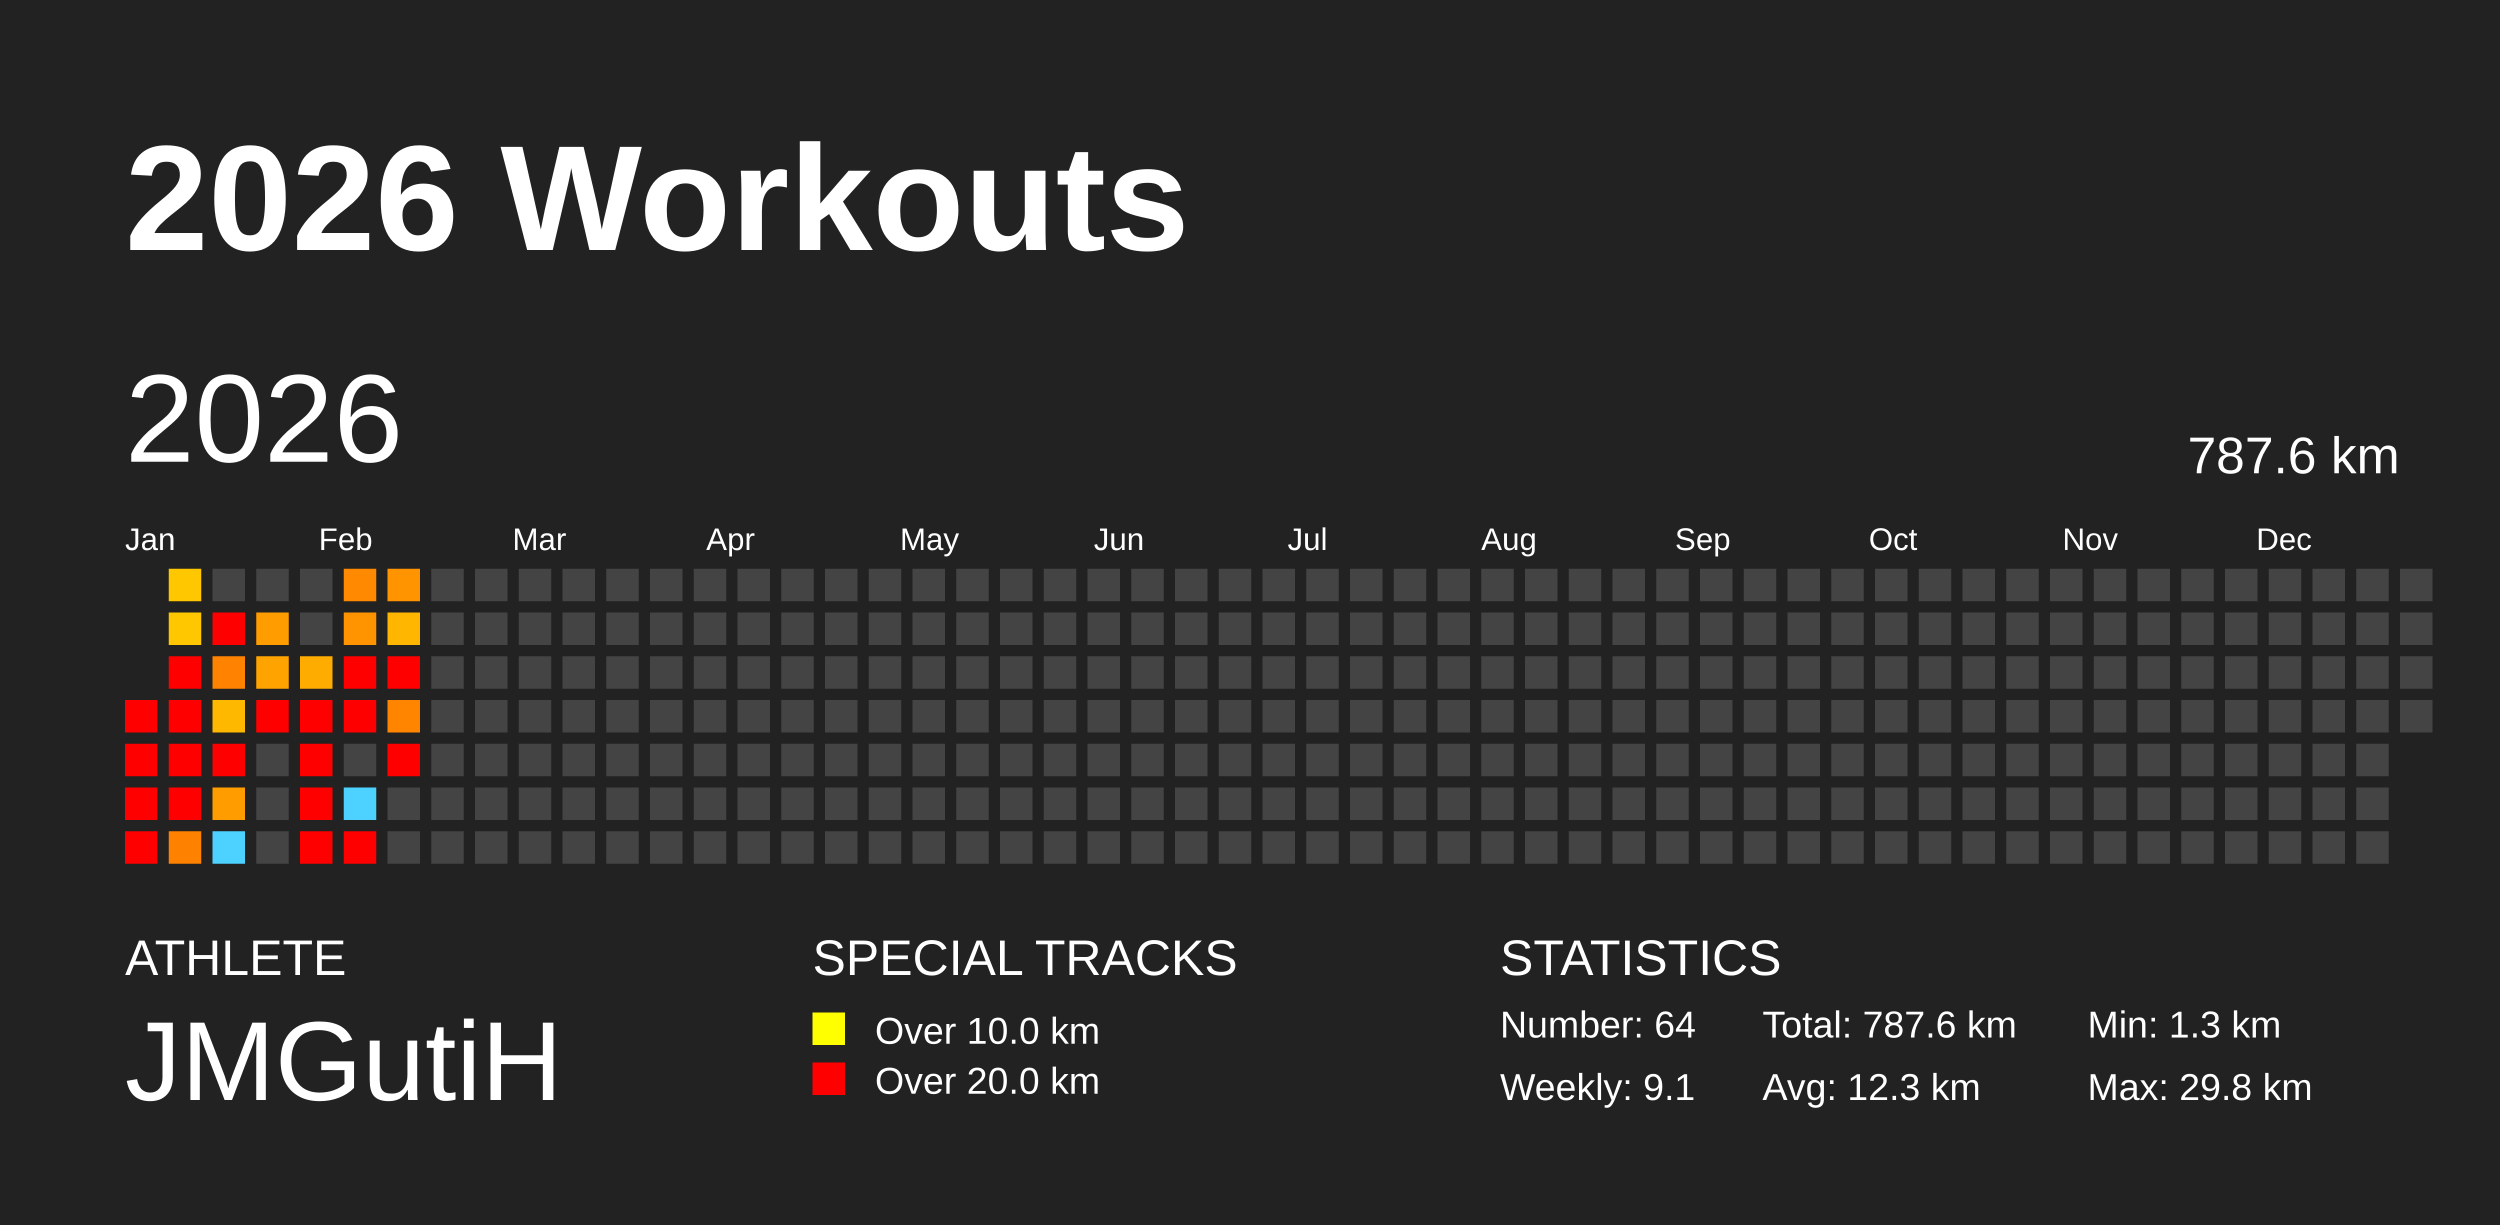
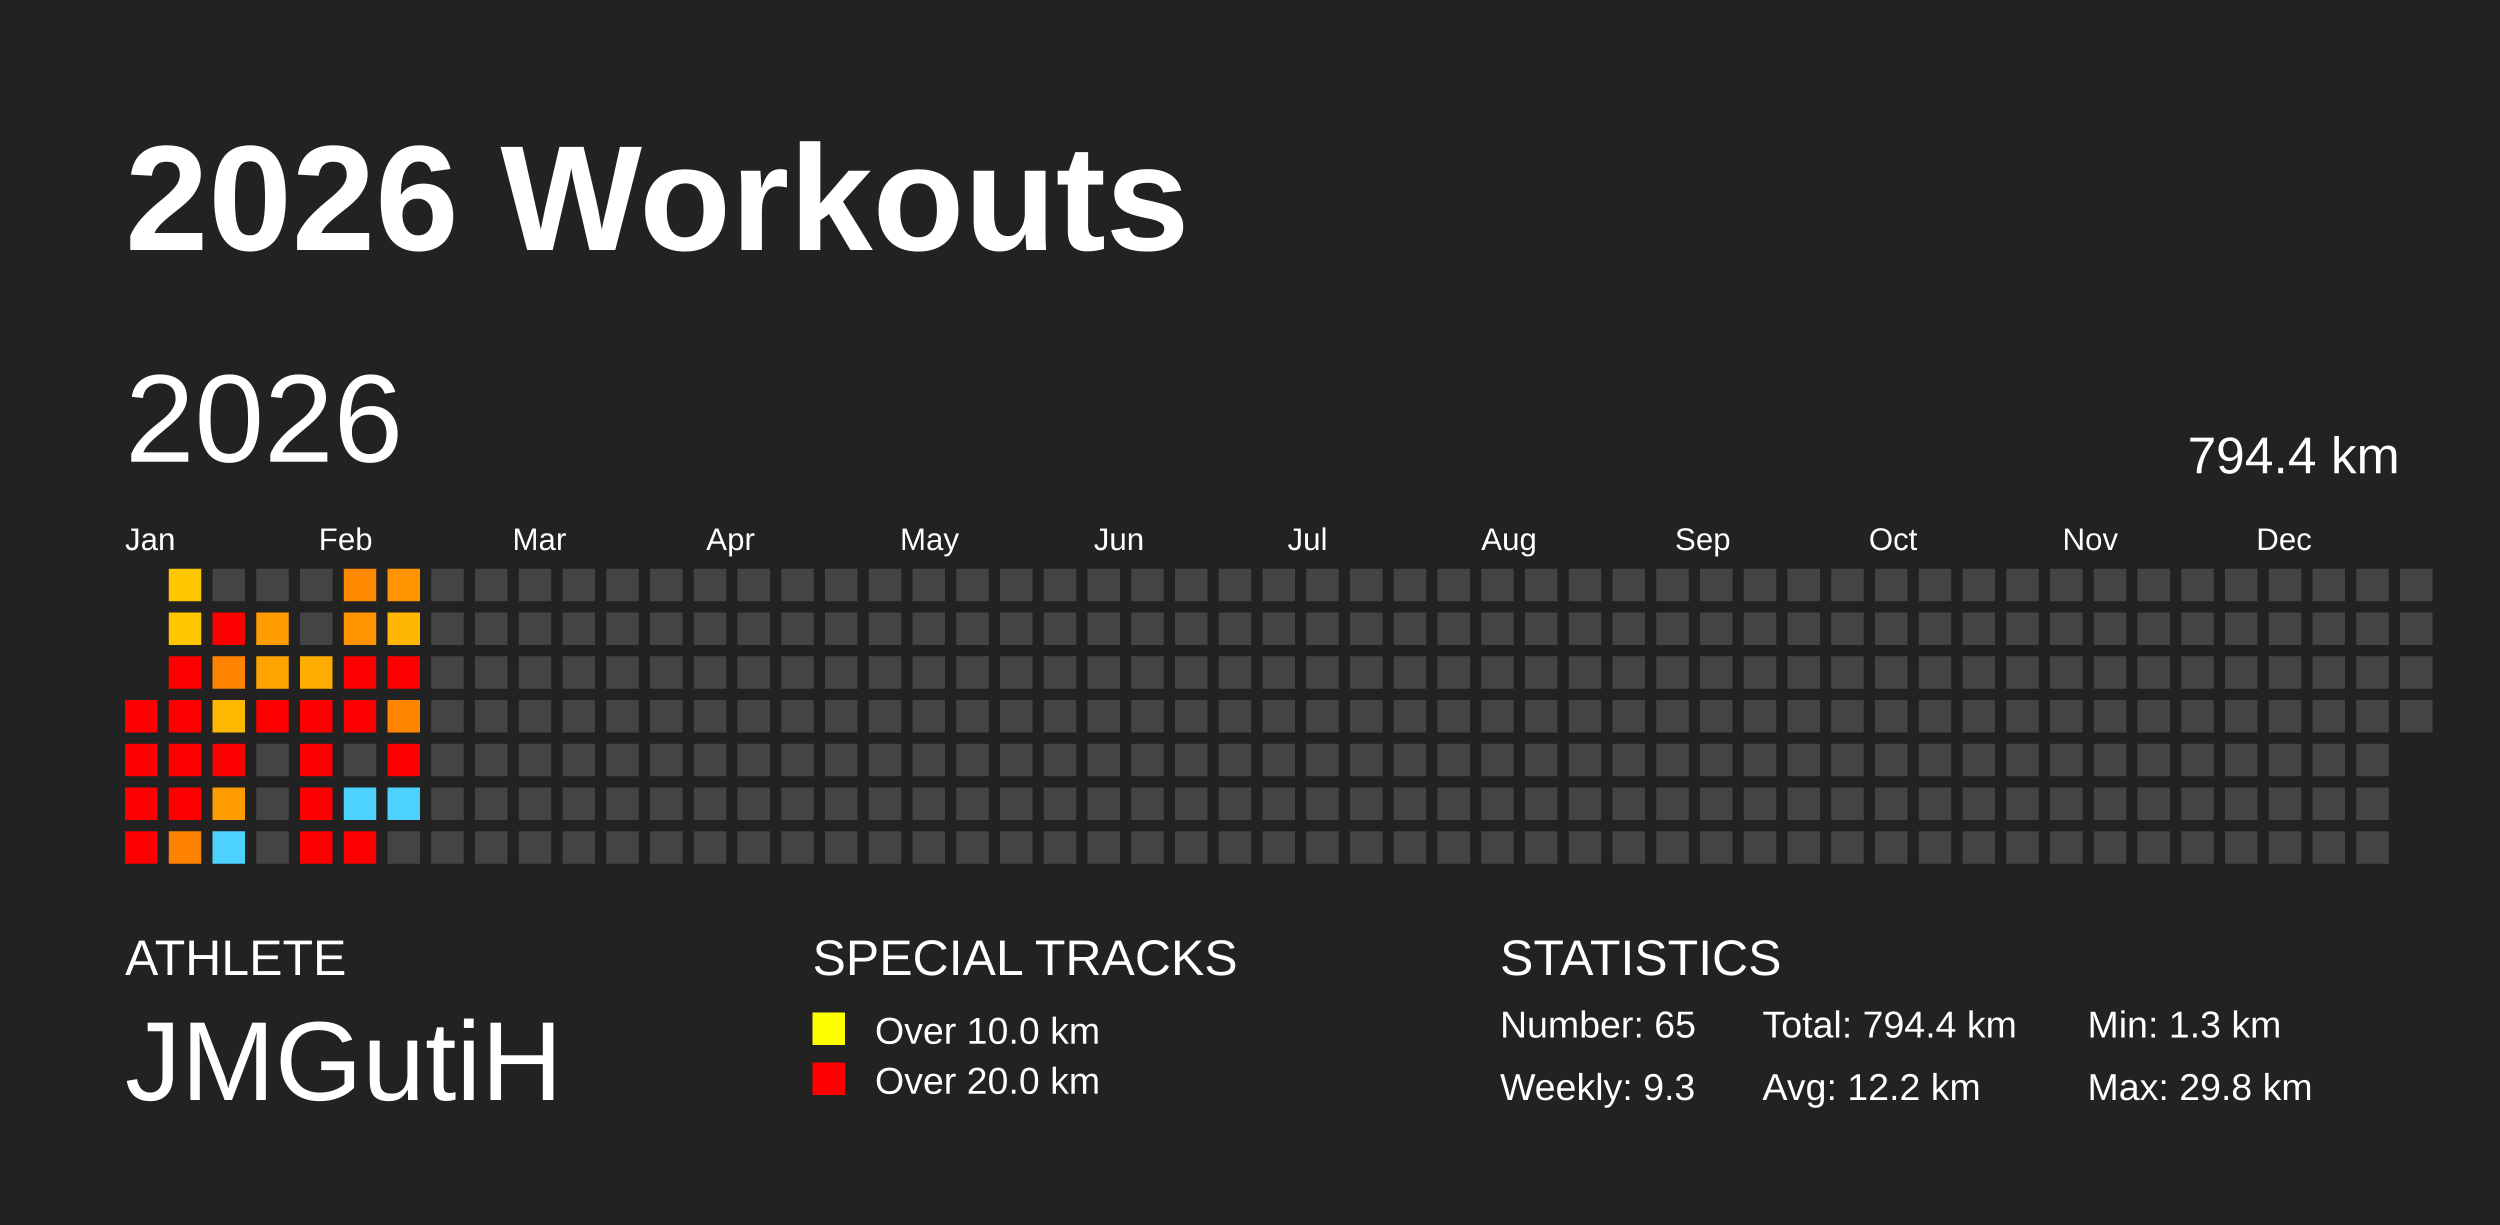
<svg xmlns="http://www.w3.org/2000/svg" baseProfile="full" height="98mm" version="1.1" viewBox="0,0,200,98" width="200mm">
  <defs />
  <rect fill="#222222" height="98" width="200" x="0" y="0" />
  <text fill="#FFFFFF" style="font-size:12px; font-family:Arial; font-weight:bold;" x="10" y="20">2026 Workouts</text>
  <text fill="#FFFFFF" style="font-size:4px; font-family:Arial" x="10" y="78">ATHLETE</text>
  <text fill="#FFFFFF" style="font-size:9px; font-family:Arial" x="10" y="88">JMGutiH</text>
  <text fill="#FFFFFF" style="font-size:4px; font-family:Arial" x="65" y="78">SPECIAL TRACKS</text>
  <rect fill="yellow" height="2.6" width="2.6" x="65" y="81" />
  <text fill="#FFFFFF" style="font-size:3px; font-family:Arial" x="70" y="83.5">Over 10.0 km</text>
  <rect fill="red" height="2.6" width="2.6" x="65" y="85" />
  <text fill="#FFFFFF" style="font-size:3px; font-family:Arial" x="70" y="87.5">Over 20.0 km</text>
  <text fill="#FFFFFF" style="font-size:4px; font-family:Arial" x="120" y="78">STATISTICS</text>
-   <text fill="#FFFFFF" style="font-size:3px; font-family:Arial" x="120" y="83">Number: 64</text>
-   <text fill="#FFFFFF" style="font-size:3px; font-family:Arial" x="120" y="88">Weekly: 9.1</text>
-   <text fill="#FFFFFF" style="font-size:3px; font-family:Arial" x="141" y="83">Total: 787.6 km</text>
-   <text fill="#FFFFFF" style="font-size:3px; font-family:Arial" x="141" y="88">Avg: 12.3 km</text>
+   <text fill="#FFFFFF" style="font-size:3px; font-family:Arial" x="120" y="83">Number: 65</text>
+   <text fill="#FFFFFF" style="font-size:3px; font-family:Arial" x="120" y="88">Weekly: 9.3</text>
+   <text fill="#FFFFFF" style="font-size:3px; font-family:Arial" x="141" y="83">Total: 794.4 km</text>
+   <text fill="#FFFFFF" style="font-size:3px; font-family:Arial" x="141" y="88">Avg: 12.2 km</text>
  <text fill="#FFFFFF" style="font-size:3px; font-family:Arial" x="167" y="83">Min: 1.3 km</text>
  <text fill="#FFFFFF" style="font-size:3px; font-family:Arial" x="167" y="88">Max: 29.8 km</text>
  <text dominant-baseline="hanging" fill="#FFFFFF" style="font-size:10.0px; font-family:Arial;" x="10" y="30">2026</text>
-   <text dominant-baseline="hanging" fill="#FFFFFF" style="font-size:4.125px; font-family:Arial;" x="175" y="35">787.6 km</text>
+   <text dominant-baseline="hanging" fill="#FFFFFF" style="font-size:4.125px; font-family:Arial;" x="175" y="35">794.4 km</text>
  <text fill="#FFFFFF" style="font-size:2.5px; font-family:Arial" x="10.0" y="44">Jan</text>
  <text fill="#FFFFFF" style="font-size:2.5px; font-family:Arial" x="25.5" y="44">Feb</text>
  <text fill="#FFFFFF" style="font-size:2.5px; font-family:Arial" x="41.0" y="44">Mar</text>
  <text fill="#FFFFFF" style="font-size:2.5px; font-family:Arial" x="56.5" y="44">Apr</text>
  <text fill="#FFFFFF" style="font-size:2.5px; font-family:Arial" x="72.0" y="44">May</text>
  <text fill="#FFFFFF" style="font-size:2.5px; font-family:Arial" x="87.5" y="44">Jun</text>
  <text fill="#FFFFFF" style="font-size:2.5px; font-family:Arial" x="103.0" y="44">Jul</text>
  <text fill="#FFFFFF" style="font-size:2.5px; font-family:Arial" x="118.5" y="44">Aug</text>
  <text fill="#FFFFFF" style="font-size:2.5px; font-family:Arial" x="134.0" y="44">Sep</text>
  <text fill="#FFFFFF" style="font-size:2.5px; font-family:Arial" x="149.5" y="44">Oct</text>
  <text fill="#FFFFFF" style="font-size:2.5px; font-family:Arial" x="165.0" y="44">Nov</text>
  <text fill="#FFFFFF" style="font-size:2.5px; font-family:Arial" x="180.5" y="44">Dec</text>
  <rect fill="red" height="2.6" width="2.6" x="10.0" y="56.0" />
  <rect fill="red" height="2.6" width="2.6" x="10.0" y="59.5" />
  <rect fill="red" height="2.6" width="2.6" x="10.0" y="63.0" />
  <rect fill="red" height="2.6" width="2.6" x="10.0" y="66.5" />
  <rect fill="#ffc700" height="2.6" width="2.6" x="13.5" y="45.5" />
  <rect fill="#ffc700" height="2.6" width="2.6" x="13.5" y="49.0" />
  <rect fill="red" height="2.6" width="2.6" x="13.5" y="52.5" />
  <rect fill="red" height="2.6" width="2.6" x="13.5" y="56.0" />
  <rect fill="red" height="2.6" width="2.6" x="13.5" y="59.5" />
  <rect fill="red" height="2.6" width="2.6" x="13.5" y="63.0" />
  <rect fill="#ff8100" height="2.6" width="2.6" x="13.5" y="66.5" />
  <rect fill="#444444" height="2.6" width="2.6" x="17.0" y="45.5" />
  <rect fill="red" height="2.6" width="2.6" x="17.0" y="49.0" />
  <rect fill="#ff8300" height="2.6" width="2.6" x="17.0" y="52.5" />
  <rect fill="#ffb800" height="2.6" width="2.6" x="17.0" y="56.0" />
  <rect fill="red" height="2.6" width="2.6" x="17.0" y="59.5" />
  <rect fill="#ff9d00" height="2.6" width="2.6" x="17.0" y="63.0" />
  <rect fill="#4dd2ff" height="2.6" width="2.6" x="17.0" y="66.5" />
  <rect fill="#444444" height="2.6" width="2.6" x="20.5" y="45.5" />
  <rect fill="#ff9d00" height="2.6" width="2.6" x="20.5" y="49.0" />
  <rect fill="#ffa300" height="2.6" width="2.6" x="20.5" y="52.5" />
  <rect fill="red" height="2.6" width="2.6" x="20.5" y="56.0" />
  <rect fill="#444444" height="2.6" width="2.6" x="20.5" y="59.5" />
  <rect fill="#444444" height="2.6" width="2.6" x="20.5" y="63.0" />
  <rect fill="#444444" height="2.6" width="2.6" x="20.5" y="66.5" />
  <rect fill="#444444" height="2.6" width="2.6" x="24.0" y="45.5" />
  <rect fill="#444444" height="2.6" width="2.6" x="24.0" y="49.0" />
  <rect fill="#ffac00" height="2.6" width="2.6" x="24.0" y="52.5" />
  <rect fill="red" height="2.6" width="2.6" x="24.0" y="56.0" />
  <rect fill="red" height="2.6" width="2.6" x="24.0" y="59.5" />
  <rect fill="red" height="2.6" width="2.6" x="24.0" y="63.0" />
  <rect fill="red" height="2.6" width="2.6" x="24.0" y="66.5" />
  <rect fill="#ff8900" height="2.6" width="2.6" x="27.5" y="45.5" />
  <rect fill="#ff9300" height="2.6" width="2.6" x="27.5" y="49.0" />
  <rect fill="red" height="2.6" width="2.6" x="27.5" y="52.5" />
  <rect fill="red" height="2.6" width="2.6" x="27.5" y="56.0" />
  <rect fill="#444444" height="2.6" width="2.6" x="27.5" y="59.5" />
  <rect fill="#4dd2ff" height="2.6" width="2.6" x="27.5" y="63.0" />
  <rect fill="red" height="2.6" width="2.6" x="27.5" y="66.5" />
  <rect fill="#ff9400" height="2.6" width="2.6" x="31.0" y="45.5" />
  <rect fill="#ffb600" height="2.6" width="2.6" x="31.0" y="49.0" />
  <rect fill="red" height="2.6" width="2.6" x="31.0" y="52.5" />
  <rect fill="#ff8500" height="2.6" width="2.6" x="31.0" y="56.0" />
  <rect fill="red" height="2.6" width="2.6" x="31.0" y="59.5" />
-   <rect fill="#444444" height="2.6" width="2.6" x="31.0" y="63.0" />
+   <rect fill="#4dd2ff" height="2.6" width="2.6" x="31.0" y="63.0" />
  <rect fill="#444444" height="2.6" width="2.6" x="31.0" y="66.5" />
  <rect fill="#444444" height="2.6" width="2.6" x="34.5" y="45.5" />
  <rect fill="#444444" height="2.6" width="2.6" x="34.5" y="49.0" />
  <rect fill="#444444" height="2.6" width="2.6" x="34.5" y="52.5" />
  <rect fill="#444444" height="2.6" width="2.6" x="34.5" y="56.0" />
  <rect fill="#444444" height="2.6" width="2.6" x="34.5" y="59.5" />
  <rect fill="#444444" height="2.6" width="2.6" x="34.5" y="63.0" />
  <rect fill="#444444" height="2.6" width="2.6" x="34.5" y="66.5" />
  <rect fill="#444444" height="2.6" width="2.6" x="38.0" y="45.5" />
  <rect fill="#444444" height="2.6" width="2.6" x="38.0" y="49.0" />
  <rect fill="#444444" height="2.6" width="2.6" x="38.0" y="52.5" />
  <rect fill="#444444" height="2.6" width="2.6" x="38.0" y="56.0" />
  <rect fill="#444444" height="2.6" width="2.6" x="38.0" y="59.5" />
  <rect fill="#444444" height="2.6" width="2.6" x="38.0" y="63.0" />
  <rect fill="#444444" height="2.6" width="2.6" x="38.0" y="66.5" />
  <rect fill="#444444" height="2.6" width="2.6" x="41.5" y="45.5" />
  <rect fill="#444444" height="2.6" width="2.6" x="41.5" y="49.0" />
  <rect fill="#444444" height="2.6" width="2.6" x="41.5" y="52.5" />
  <rect fill="#444444" height="2.6" width="2.6" x="41.5" y="56.0" />
  <rect fill="#444444" height="2.6" width="2.6" x="41.5" y="59.5" />
  <rect fill="#444444" height="2.6" width="2.6" x="41.5" y="63.0" />
  <rect fill="#444444" height="2.6" width="2.6" x="41.5" y="66.5" />
  <rect fill="#444444" height="2.6" width="2.6" x="45.0" y="45.5" />
  <rect fill="#444444" height="2.6" width="2.6" x="45.0" y="49.0" />
  <rect fill="#444444" height="2.6" width="2.6" x="45.0" y="52.5" />
  <rect fill="#444444" height="2.6" width="2.6" x="45.0" y="56.0" />
  <rect fill="#444444" height="2.6" width="2.6" x="45.0" y="59.5" />
  <rect fill="#444444" height="2.6" width="2.6" x="45.0" y="63.0" />
  <rect fill="#444444" height="2.6" width="2.6" x="45.0" y="66.5" />
  <rect fill="#444444" height="2.6" width="2.6" x="48.5" y="45.5" />
  <rect fill="#444444" height="2.6" width="2.6" x="48.5" y="49.0" />
  <rect fill="#444444" height="2.6" width="2.6" x="48.5" y="52.5" />
  <rect fill="#444444" height="2.6" width="2.6" x="48.5" y="56.0" />
  <rect fill="#444444" height="2.6" width="2.6" x="48.5" y="59.5" />
  <rect fill="#444444" height="2.6" width="2.6" x="48.5" y="63.0" />
  <rect fill="#444444" height="2.6" width="2.6" x="48.5" y="66.5" />
  <rect fill="#444444" height="2.6" width="2.6" x="52.0" y="45.5" />
  <rect fill="#444444" height="2.6" width="2.6" x="52.0" y="49.0" />
  <rect fill="#444444" height="2.6" width="2.6" x="52.0" y="52.5" />
  <rect fill="#444444" height="2.6" width="2.6" x="52.0" y="56.0" />
  <rect fill="#444444" height="2.6" width="2.6" x="52.0" y="59.5" />
  <rect fill="#444444" height="2.6" width="2.6" x="52.0" y="63.0" />
  <rect fill="#444444" height="2.6" width="2.6" x="52.0" y="66.5" />
  <rect fill="#444444" height="2.6" width="2.6" x="55.5" y="45.5" />
  <rect fill="#444444" height="2.6" width="2.6" x="55.5" y="49.0" />
  <rect fill="#444444" height="2.6" width="2.6" x="55.5" y="52.5" />
  <rect fill="#444444" height="2.6" width="2.6" x="55.5" y="56.0" />
  <rect fill="#444444" height="2.6" width="2.6" x="55.5" y="59.5" />
  <rect fill="#444444" height="2.6" width="2.6" x="55.5" y="63.0" />
  <rect fill="#444444" height="2.6" width="2.6" x="55.5" y="66.5" />
  <rect fill="#444444" height="2.6" width="2.6" x="59.0" y="45.5" />
  <rect fill="#444444" height="2.6" width="2.6" x="59.0" y="49.0" />
  <rect fill="#444444" height="2.6" width="2.6" x="59.0" y="52.5" />
  <rect fill="#444444" height="2.6" width="2.6" x="59.0" y="56.0" />
  <rect fill="#444444" height="2.6" width="2.6" x="59.0" y="59.5" />
  <rect fill="#444444" height="2.6" width="2.6" x="59.0" y="63.0" />
  <rect fill="#444444" height="2.6" width="2.6" x="59.0" y="66.5" />
  <rect fill="#444444" height="2.6" width="2.6" x="62.5" y="45.5" />
  <rect fill="#444444" height="2.6" width="2.6" x="62.5" y="49.0" />
  <rect fill="#444444" height="2.6" width="2.6" x="62.5" y="52.5" />
  <rect fill="#444444" height="2.6" width="2.6" x="62.5" y="56.0" />
  <rect fill="#444444" height="2.6" width="2.6" x="62.5" y="59.5" />
  <rect fill="#444444" height="2.6" width="2.6" x="62.5" y="63.0" />
  <rect fill="#444444" height="2.6" width="2.6" x="62.5" y="66.5" />
  <rect fill="#444444" height="2.6" width="2.6" x="66.0" y="45.5" />
  <rect fill="#444444" height="2.6" width="2.6" x="66.0" y="49.0" />
  <rect fill="#444444" height="2.6" width="2.6" x="66.0" y="52.5" />
  <rect fill="#444444" height="2.6" width="2.6" x="66.0" y="56.0" />
  <rect fill="#444444" height="2.6" width="2.6" x="66.0" y="59.5" />
  <rect fill="#444444" height="2.6" width="2.6" x="66.0" y="63.0" />
  <rect fill="#444444" height="2.6" width="2.6" x="66.0" y="66.5" />
  <rect fill="#444444" height="2.6" width="2.6" x="69.5" y="45.5" />
  <rect fill="#444444" height="2.6" width="2.6" x="69.5" y="49.0" />
  <rect fill="#444444" height="2.6" width="2.6" x="69.5" y="52.5" />
  <rect fill="#444444" height="2.6" width="2.6" x="69.5" y="56.0" />
  <rect fill="#444444" height="2.6" width="2.6" x="69.5" y="59.5" />
  <rect fill="#444444" height="2.6" width="2.6" x="69.5" y="63.0" />
  <rect fill="#444444" height="2.6" width="2.6" x="69.5" y="66.5" />
  <rect fill="#444444" height="2.6" width="2.6" x="73.0" y="45.5" />
  <rect fill="#444444" height="2.6" width="2.6" x="73.0" y="49.0" />
  <rect fill="#444444" height="2.6" width="2.6" x="73.0" y="52.5" />
  <rect fill="#444444" height="2.6" width="2.6" x="73.0" y="56.0" />
  <rect fill="#444444" height="2.6" width="2.6" x="73.0" y="59.5" />
  <rect fill="#444444" height="2.6" width="2.6" x="73.0" y="63.0" />
  <rect fill="#444444" height="2.6" width="2.6" x="73.0" y="66.5" />
  <rect fill="#444444" height="2.6" width="2.6" x="76.5" y="45.5" />
  <rect fill="#444444" height="2.6" width="2.6" x="76.5" y="49.0" />
  <rect fill="#444444" height="2.6" width="2.6" x="76.5" y="52.5" />
  <rect fill="#444444" height="2.6" width="2.6" x="76.5" y="56.0" />
  <rect fill="#444444" height="2.6" width="2.6" x="76.5" y="59.5" />
  <rect fill="#444444" height="2.6" width="2.6" x="76.5" y="63.0" />
  <rect fill="#444444" height="2.6" width="2.6" x="76.5" y="66.5" />
  <rect fill="#444444" height="2.6" width="2.6" x="80.0" y="45.5" />
  <rect fill="#444444" height="2.6" width="2.6" x="80.0" y="49.0" />
  <rect fill="#444444" height="2.6" width="2.6" x="80.0" y="52.5" />
  <rect fill="#444444" height="2.6" width="2.6" x="80.0" y="56.0" />
  <rect fill="#444444" height="2.6" width="2.6" x="80.0" y="59.5" />
  <rect fill="#444444" height="2.6" width="2.6" x="80.0" y="63.0" />
  <rect fill="#444444" height="2.6" width="2.6" x="80.0" y="66.5" />
  <rect fill="#444444" height="2.6" width="2.6" x="83.5" y="45.5" />
  <rect fill="#444444" height="2.6" width="2.6" x="83.5" y="49.0" />
  <rect fill="#444444" height="2.6" width="2.6" x="83.5" y="52.5" />
  <rect fill="#444444" height="2.6" width="2.6" x="83.5" y="56.0" />
  <rect fill="#444444" height="2.6" width="2.6" x="83.5" y="59.5" />
  <rect fill="#444444" height="2.6" width="2.6" x="83.5" y="63.0" />
  <rect fill="#444444" height="2.6" width="2.6" x="83.5" y="66.5" />
  <rect fill="#444444" height="2.6" width="2.6" x="87.0" y="45.5" />
  <rect fill="#444444" height="2.6" width="2.6" x="87.0" y="49.0" />
  <rect fill="#444444" height="2.6" width="2.6" x="87.0" y="52.5" />
  <rect fill="#444444" height="2.6" width="2.6" x="87.0" y="56.0" />
  <rect fill="#444444" height="2.6" width="2.6" x="87.0" y="59.5" />
  <rect fill="#444444" height="2.6" width="2.6" x="87.0" y="63.0" />
  <rect fill="#444444" height="2.6" width="2.6" x="87.0" y="66.5" />
  <rect fill="#444444" height="2.6" width="2.6" x="90.5" y="45.5" />
  <rect fill="#444444" height="2.6" width="2.6" x="90.5" y="49.0" />
  <rect fill="#444444" height="2.6" width="2.6" x="90.5" y="52.5" />
  <rect fill="#444444" height="2.6" width="2.6" x="90.5" y="56.0" />
  <rect fill="#444444" height="2.6" width="2.6" x="90.5" y="59.5" />
  <rect fill="#444444" height="2.6" width="2.6" x="90.5" y="63.0" />
  <rect fill="#444444" height="2.6" width="2.6" x="90.5" y="66.5" />
  <rect fill="#444444" height="2.6" width="2.6" x="94.0" y="45.5" />
  <rect fill="#444444" height="2.6" width="2.6" x="94.0" y="49.0" />
  <rect fill="#444444" height="2.6" width="2.6" x="94.0" y="52.5" />
  <rect fill="#444444" height="2.6" width="2.6" x="94.0" y="56.0" />
  <rect fill="#444444" height="2.6" width="2.6" x="94.0" y="59.5" />
  <rect fill="#444444" height="2.6" width="2.6" x="94.0" y="63.0" />
  <rect fill="#444444" height="2.6" width="2.6" x="94.0" y="66.5" />
  <rect fill="#444444" height="2.6" width="2.6" x="97.5" y="45.5" />
  <rect fill="#444444" height="2.6" width="2.6" x="97.5" y="49.0" />
  <rect fill="#444444" height="2.6" width="2.6" x="97.5" y="52.5" />
  <rect fill="#444444" height="2.6" width="2.6" x="97.5" y="56.0" />
  <rect fill="#444444" height="2.6" width="2.6" x="97.5" y="59.5" />
  <rect fill="#444444" height="2.6" width="2.6" x="97.5" y="63.0" />
  <rect fill="#444444" height="2.6" width="2.6" x="97.5" y="66.5" />
  <rect fill="#444444" height="2.6" width="2.6" x="101.0" y="45.5" />
  <rect fill="#444444" height="2.6" width="2.6" x="101.0" y="49.0" />
  <rect fill="#444444" height="2.6" width="2.6" x="101.0" y="52.5" />
  <rect fill="#444444" height="2.6" width="2.6" x="101.0" y="56.0" />
  <rect fill="#444444" height="2.6" width="2.6" x="101.0" y="59.5" />
  <rect fill="#444444" height="2.6" width="2.6" x="101.0" y="63.0" />
  <rect fill="#444444" height="2.6" width="2.6" x="101.0" y="66.5" />
  <rect fill="#444444" height="2.6" width="2.6" x="104.5" y="45.5" />
  <rect fill="#444444" height="2.6" width="2.6" x="104.5" y="49.0" />
  <rect fill="#444444" height="2.6" width="2.6" x="104.5" y="52.5" />
  <rect fill="#444444" height="2.6" width="2.6" x="104.5" y="56.0" />
  <rect fill="#444444" height="2.6" width="2.6" x="104.5" y="59.5" />
  <rect fill="#444444" height="2.6" width="2.6" x="104.5" y="63.0" />
  <rect fill="#444444" height="2.6" width="2.6" x="104.5" y="66.5" />
  <rect fill="#444444" height="2.6" width="2.6" x="108.0" y="45.5" />
  <rect fill="#444444" height="2.6" width="2.6" x="108.0" y="49.0" />
  <rect fill="#444444" height="2.6" width="2.6" x="108.0" y="52.5" />
  <rect fill="#444444" height="2.6" width="2.6" x="108.0" y="56.0" />
  <rect fill="#444444" height="2.6" width="2.6" x="108.0" y="59.5" />
  <rect fill="#444444" height="2.6" width="2.6" x="108.0" y="63.0" />
  <rect fill="#444444" height="2.6" width="2.6" x="108.0" y="66.5" />
  <rect fill="#444444" height="2.6" width="2.6" x="111.5" y="45.5" />
  <rect fill="#444444" height="2.6" width="2.6" x="111.5" y="49.0" />
  <rect fill="#444444" height="2.6" width="2.6" x="111.5" y="52.5" />
  <rect fill="#444444" height="2.6" width="2.6" x="111.5" y="56.0" />
  <rect fill="#444444" height="2.6" width="2.6" x="111.5" y="59.5" />
  <rect fill="#444444" height="2.6" width="2.6" x="111.5" y="63.0" />
  <rect fill="#444444" height="2.6" width="2.6" x="111.5" y="66.5" />
  <rect fill="#444444" height="2.6" width="2.6" x="115.0" y="45.5" />
  <rect fill="#444444" height="2.6" width="2.6" x="115.0" y="49.0" />
  <rect fill="#444444" height="2.6" width="2.6" x="115.0" y="52.5" />
  <rect fill="#444444" height="2.6" width="2.6" x="115.0" y="56.0" />
  <rect fill="#444444" height="2.6" width="2.6" x="115.0" y="59.5" />
  <rect fill="#444444" height="2.6" width="2.6" x="115.0" y="63.0" />
  <rect fill="#444444" height="2.6" width="2.6" x="115.0" y="66.5" />
  <rect fill="#444444" height="2.6" width="2.6" x="118.5" y="45.5" />
  <rect fill="#444444" height="2.6" width="2.6" x="118.5" y="49.0" />
  <rect fill="#444444" height="2.6" width="2.6" x="118.5" y="52.5" />
  <rect fill="#444444" height="2.6" width="2.6" x="118.5" y="56.0" />
  <rect fill="#444444" height="2.6" width="2.6" x="118.5" y="59.5" />
  <rect fill="#444444" height="2.6" width="2.6" x="118.5" y="63.0" />
  <rect fill="#444444" height="2.6" width="2.6" x="118.5" y="66.5" />
  <rect fill="#444444" height="2.6" width="2.6" x="122.0" y="45.5" />
  <rect fill="#444444" height="2.6" width="2.6" x="122.0" y="49.0" />
  <rect fill="#444444" height="2.6" width="2.6" x="122.0" y="52.5" />
  <rect fill="#444444" height="2.6" width="2.6" x="122.0" y="56.0" />
  <rect fill="#444444" height="2.6" width="2.6" x="122.0" y="59.5" />
  <rect fill="#444444" height="2.6" width="2.6" x="122.0" y="63.0" />
  <rect fill="#444444" height="2.6" width="2.6" x="122.0" y="66.5" />
  <rect fill="#444444" height="2.6" width="2.6" x="125.5" y="45.5" />
  <rect fill="#444444" height="2.6" width="2.6" x="125.5" y="49.0" />
  <rect fill="#444444" height="2.6" width="2.6" x="125.5" y="52.5" />
  <rect fill="#444444" height="2.6" width="2.6" x="125.5" y="56.0" />
  <rect fill="#444444" height="2.6" width="2.6" x="125.5" y="59.5" />
  <rect fill="#444444" height="2.6" width="2.6" x="125.5" y="63.0" />
  <rect fill="#444444" height="2.6" width="2.6" x="125.5" y="66.5" />
  <rect fill="#444444" height="2.6" width="2.6" x="129.0" y="45.5" />
  <rect fill="#444444" height="2.6" width="2.6" x="129.0" y="49.0" />
  <rect fill="#444444" height="2.6" width="2.6" x="129.0" y="52.5" />
  <rect fill="#444444" height="2.6" width="2.6" x="129.0" y="56.0" />
  <rect fill="#444444" height="2.6" width="2.6" x="129.0" y="59.5" />
  <rect fill="#444444" height="2.6" width="2.6" x="129.0" y="63.0" />
  <rect fill="#444444" height="2.6" width="2.6" x="129.0" y="66.5" />
  <rect fill="#444444" height="2.6" width="2.6" x="132.5" y="45.5" />
  <rect fill="#444444" height="2.6" width="2.6" x="132.5" y="49.0" />
  <rect fill="#444444" height="2.6" width="2.6" x="132.5" y="52.5" />
  <rect fill="#444444" height="2.6" width="2.6" x="132.5" y="56.0" />
  <rect fill="#444444" height="2.6" width="2.6" x="132.5" y="59.5" />
  <rect fill="#444444" height="2.6" width="2.6" x="132.5" y="63.0" />
  <rect fill="#444444" height="2.6" width="2.6" x="132.5" y="66.5" />
  <rect fill="#444444" height="2.6" width="2.6" x="136.0" y="45.5" />
  <rect fill="#444444" height="2.6" width="2.6" x="136.0" y="49.0" />
  <rect fill="#444444" height="2.6" width="2.6" x="136.0" y="52.5" />
  <rect fill="#444444" height="2.6" width="2.6" x="136.0" y="56.0" />
  <rect fill="#444444" height="2.6" width="2.6" x="136.0" y="59.5" />
  <rect fill="#444444" height="2.6" width="2.6" x="136.0" y="63.0" />
  <rect fill="#444444" height="2.6" width="2.6" x="136.0" y="66.5" />
  <rect fill="#444444" height="2.6" width="2.6" x="139.5" y="45.5" />
  <rect fill="#444444" height="2.6" width="2.6" x="139.5" y="49.0" />
  <rect fill="#444444" height="2.6" width="2.6" x="139.5" y="52.5" />
  <rect fill="#444444" height="2.6" width="2.6" x="139.5" y="56.0" />
  <rect fill="#444444" height="2.6" width="2.6" x="139.5" y="59.5" />
  <rect fill="#444444" height="2.6" width="2.6" x="139.5" y="63.0" />
  <rect fill="#444444" height="2.6" width="2.6" x="139.5" y="66.5" />
  <rect fill="#444444" height="2.6" width="2.6" x="143.0" y="45.5" />
  <rect fill="#444444" height="2.6" width="2.6" x="143.0" y="49.0" />
  <rect fill="#444444" height="2.6" width="2.6" x="143.0" y="52.5" />
  <rect fill="#444444" height="2.6" width="2.6" x="143.0" y="56.0" />
  <rect fill="#444444" height="2.6" width="2.6" x="143.0" y="59.5" />
  <rect fill="#444444" height="2.6" width="2.6" x="143.0" y="63.0" />
  <rect fill="#444444" height="2.6" width="2.6" x="143.0" y="66.5" />
  <rect fill="#444444" height="2.6" width="2.6" x="146.5" y="45.5" />
  <rect fill="#444444" height="2.6" width="2.6" x="146.5" y="49.0" />
  <rect fill="#444444" height="2.6" width="2.6" x="146.5" y="52.5" />
  <rect fill="#444444" height="2.6" width="2.6" x="146.5" y="56.0" />
  <rect fill="#444444" height="2.6" width="2.6" x="146.5" y="59.5" />
  <rect fill="#444444" height="2.6" width="2.6" x="146.5" y="63.0" />
  <rect fill="#444444" height="2.6" width="2.6" x="146.5" y="66.5" />
  <rect fill="#444444" height="2.6" width="2.6" x="150.0" y="45.5" />
  <rect fill="#444444" height="2.6" width="2.6" x="150.0" y="49.0" />
  <rect fill="#444444" height="2.6" width="2.6" x="150.0" y="52.5" />
  <rect fill="#444444" height="2.6" width="2.6" x="150.0" y="56.0" />
  <rect fill="#444444" height="2.6" width="2.6" x="150.0" y="59.5" />
  <rect fill="#444444" height="2.6" width="2.6" x="150.0" y="63.0" />
  <rect fill="#444444" height="2.6" width="2.6" x="150.0" y="66.5" />
  <rect fill="#444444" height="2.6" width="2.6" x="153.5" y="45.5" />
  <rect fill="#444444" height="2.6" width="2.6" x="153.5" y="49.0" />
  <rect fill="#444444" height="2.6" width="2.6" x="153.5" y="52.5" />
  <rect fill="#444444" height="2.6" width="2.6" x="153.5" y="56.0" />
  <rect fill="#444444" height="2.6" width="2.6" x="153.5" y="59.5" />
  <rect fill="#444444" height="2.6" width="2.6" x="153.5" y="63.0" />
  <rect fill="#444444" height="2.6" width="2.6" x="153.5" y="66.5" />
  <rect fill="#444444" height="2.6" width="2.6" x="157.0" y="45.5" />
  <rect fill="#444444" height="2.6" width="2.6" x="157.0" y="49.0" />
  <rect fill="#444444" height="2.6" width="2.6" x="157.0" y="52.5" />
  <rect fill="#444444" height="2.6" width="2.6" x="157.0" y="56.0" />
  <rect fill="#444444" height="2.6" width="2.6" x="157.0" y="59.5" />
  <rect fill="#444444" height="2.6" width="2.6" x="157.0" y="63.0" />
  <rect fill="#444444" height="2.6" width="2.6" x="157.0" y="66.5" />
  <rect fill="#444444" height="2.6" width="2.6" x="160.5" y="45.5" />
  <rect fill="#444444" height="2.6" width="2.6" x="160.5" y="49.0" />
  <rect fill="#444444" height="2.6" width="2.6" x="160.5" y="52.5" />
  <rect fill="#444444" height="2.6" width="2.6" x="160.5" y="56.0" />
  <rect fill="#444444" height="2.6" width="2.6" x="160.5" y="59.5" />
  <rect fill="#444444" height="2.6" width="2.6" x="160.5" y="63.0" />
  <rect fill="#444444" height="2.6" width="2.6" x="160.5" y="66.5" />
  <rect fill="#444444" height="2.6" width="2.6" x="164.0" y="45.5" />
  <rect fill="#444444" height="2.6" width="2.6" x="164.0" y="49.0" />
  <rect fill="#444444" height="2.6" width="2.6" x="164.0" y="52.5" />
  <rect fill="#444444" height="2.6" width="2.6" x="164.0" y="56.0" />
  <rect fill="#444444" height="2.6" width="2.6" x="164.0" y="59.5" />
  <rect fill="#444444" height="2.6" width="2.6" x="164.0" y="63.0" />
  <rect fill="#444444" height="2.6" width="2.6" x="164.0" y="66.5" />
  <rect fill="#444444" height="2.6" width="2.6" x="167.5" y="45.5" />
  <rect fill="#444444" height="2.6" width="2.6" x="167.5" y="49.0" />
  <rect fill="#444444" height="2.6" width="2.6" x="167.5" y="52.5" />
  <rect fill="#444444" height="2.6" width="2.6" x="167.5" y="56.0" />
  <rect fill="#444444" height="2.6" width="2.6" x="167.5" y="59.5" />
  <rect fill="#444444" height="2.6" width="2.6" x="167.5" y="63.0" />
  <rect fill="#444444" height="2.6" width="2.6" x="167.5" y="66.5" />
  <rect fill="#444444" height="2.6" width="2.6" x="171.0" y="45.5" />
  <rect fill="#444444" height="2.6" width="2.6" x="171.0" y="49.0" />
  <rect fill="#444444" height="2.6" width="2.6" x="171.0" y="52.5" />
  <rect fill="#444444" height="2.6" width="2.6" x="171.0" y="56.0" />
  <rect fill="#444444" height="2.6" width="2.6" x="171.0" y="59.5" />
  <rect fill="#444444" height="2.6" width="2.6" x="171.0" y="63.0" />
  <rect fill="#444444" height="2.6" width="2.6" x="171.0" y="66.5" />
  <rect fill="#444444" height="2.6" width="2.6" x="174.5" y="45.5" />
  <rect fill="#444444" height="2.6" width="2.6" x="174.5" y="49.0" />
  <rect fill="#444444" height="2.6" width="2.6" x="174.5" y="52.5" />
  <rect fill="#444444" height="2.6" width="2.6" x="174.5" y="56.0" />
  <rect fill="#444444" height="2.6" width="2.6" x="174.5" y="59.5" />
  <rect fill="#444444" height="2.6" width="2.6" x="174.5" y="63.0" />
  <rect fill="#444444" height="2.6" width="2.6" x="174.5" y="66.5" />
  <rect fill="#444444" height="2.6" width="2.6" x="178.0" y="45.5" />
  <rect fill="#444444" height="2.6" width="2.6" x="178.0" y="49.0" />
  <rect fill="#444444" height="2.6" width="2.6" x="178.0" y="52.5" />
  <rect fill="#444444" height="2.6" width="2.6" x="178.0" y="56.0" />
  <rect fill="#444444" height="2.6" width="2.6" x="178.0" y="59.5" />
  <rect fill="#444444" height="2.6" width="2.6" x="178.0" y="63.0" />
  <rect fill="#444444" height="2.6" width="2.6" x="178.0" y="66.5" />
  <rect fill="#444444" height="2.6" width="2.6" x="181.5" y="45.5" />
  <rect fill="#444444" height="2.6" width="2.6" x="181.5" y="49.0" />
  <rect fill="#444444" height="2.6" width="2.6" x="181.5" y="52.5" />
  <rect fill="#444444" height="2.6" width="2.6" x="181.5" y="56.0" />
  <rect fill="#444444" height="2.6" width="2.6" x="181.5" y="59.5" />
  <rect fill="#444444" height="2.6" width="2.6" x="181.5" y="63.0" />
  <rect fill="#444444" height="2.6" width="2.6" x="181.5" y="66.5" />
  <rect fill="#444444" height="2.6" width="2.6" x="185.0" y="45.5" />
  <rect fill="#444444" height="2.6" width="2.6" x="185.0" y="49.0" />
  <rect fill="#444444" height="2.6" width="2.6" x="185.0" y="52.5" />
  <rect fill="#444444" height="2.6" width="2.6" x="185.0" y="56.0" />
  <rect fill="#444444" height="2.6" width="2.6" x="185.0" y="59.5" />
  <rect fill="#444444" height="2.6" width="2.6" x="185.0" y="63.0" />
  <rect fill="#444444" height="2.6" width="2.6" x="185.0" y="66.5" />
  <rect fill="#444444" height="2.6" width="2.6" x="188.5" y="45.5" />
  <rect fill="#444444" height="2.6" width="2.6" x="188.5" y="49.0" />
  <rect fill="#444444" height="2.6" width="2.6" x="188.5" y="52.5" />
  <rect fill="#444444" height="2.6" width="2.6" x="188.5" y="56.0" />
  <rect fill="#444444" height="2.6" width="2.6" x="188.5" y="59.5" />
  <rect fill="#444444" height="2.6" width="2.6" x="188.5" y="63.0" />
  <rect fill="#444444" height="2.6" width="2.6" x="188.5" y="66.5" />
  <rect fill="#444444" height="2.6" width="2.6" x="192.0" y="45.5" />
  <rect fill="#444444" height="2.6" width="2.6" x="192.0" y="49.0" />
  <rect fill="#444444" height="2.6" width="2.6" x="192.0" y="52.5" />
  <rect fill="#444444" height="2.6" width="2.6" x="192.0" y="56.0" />
</svg>
